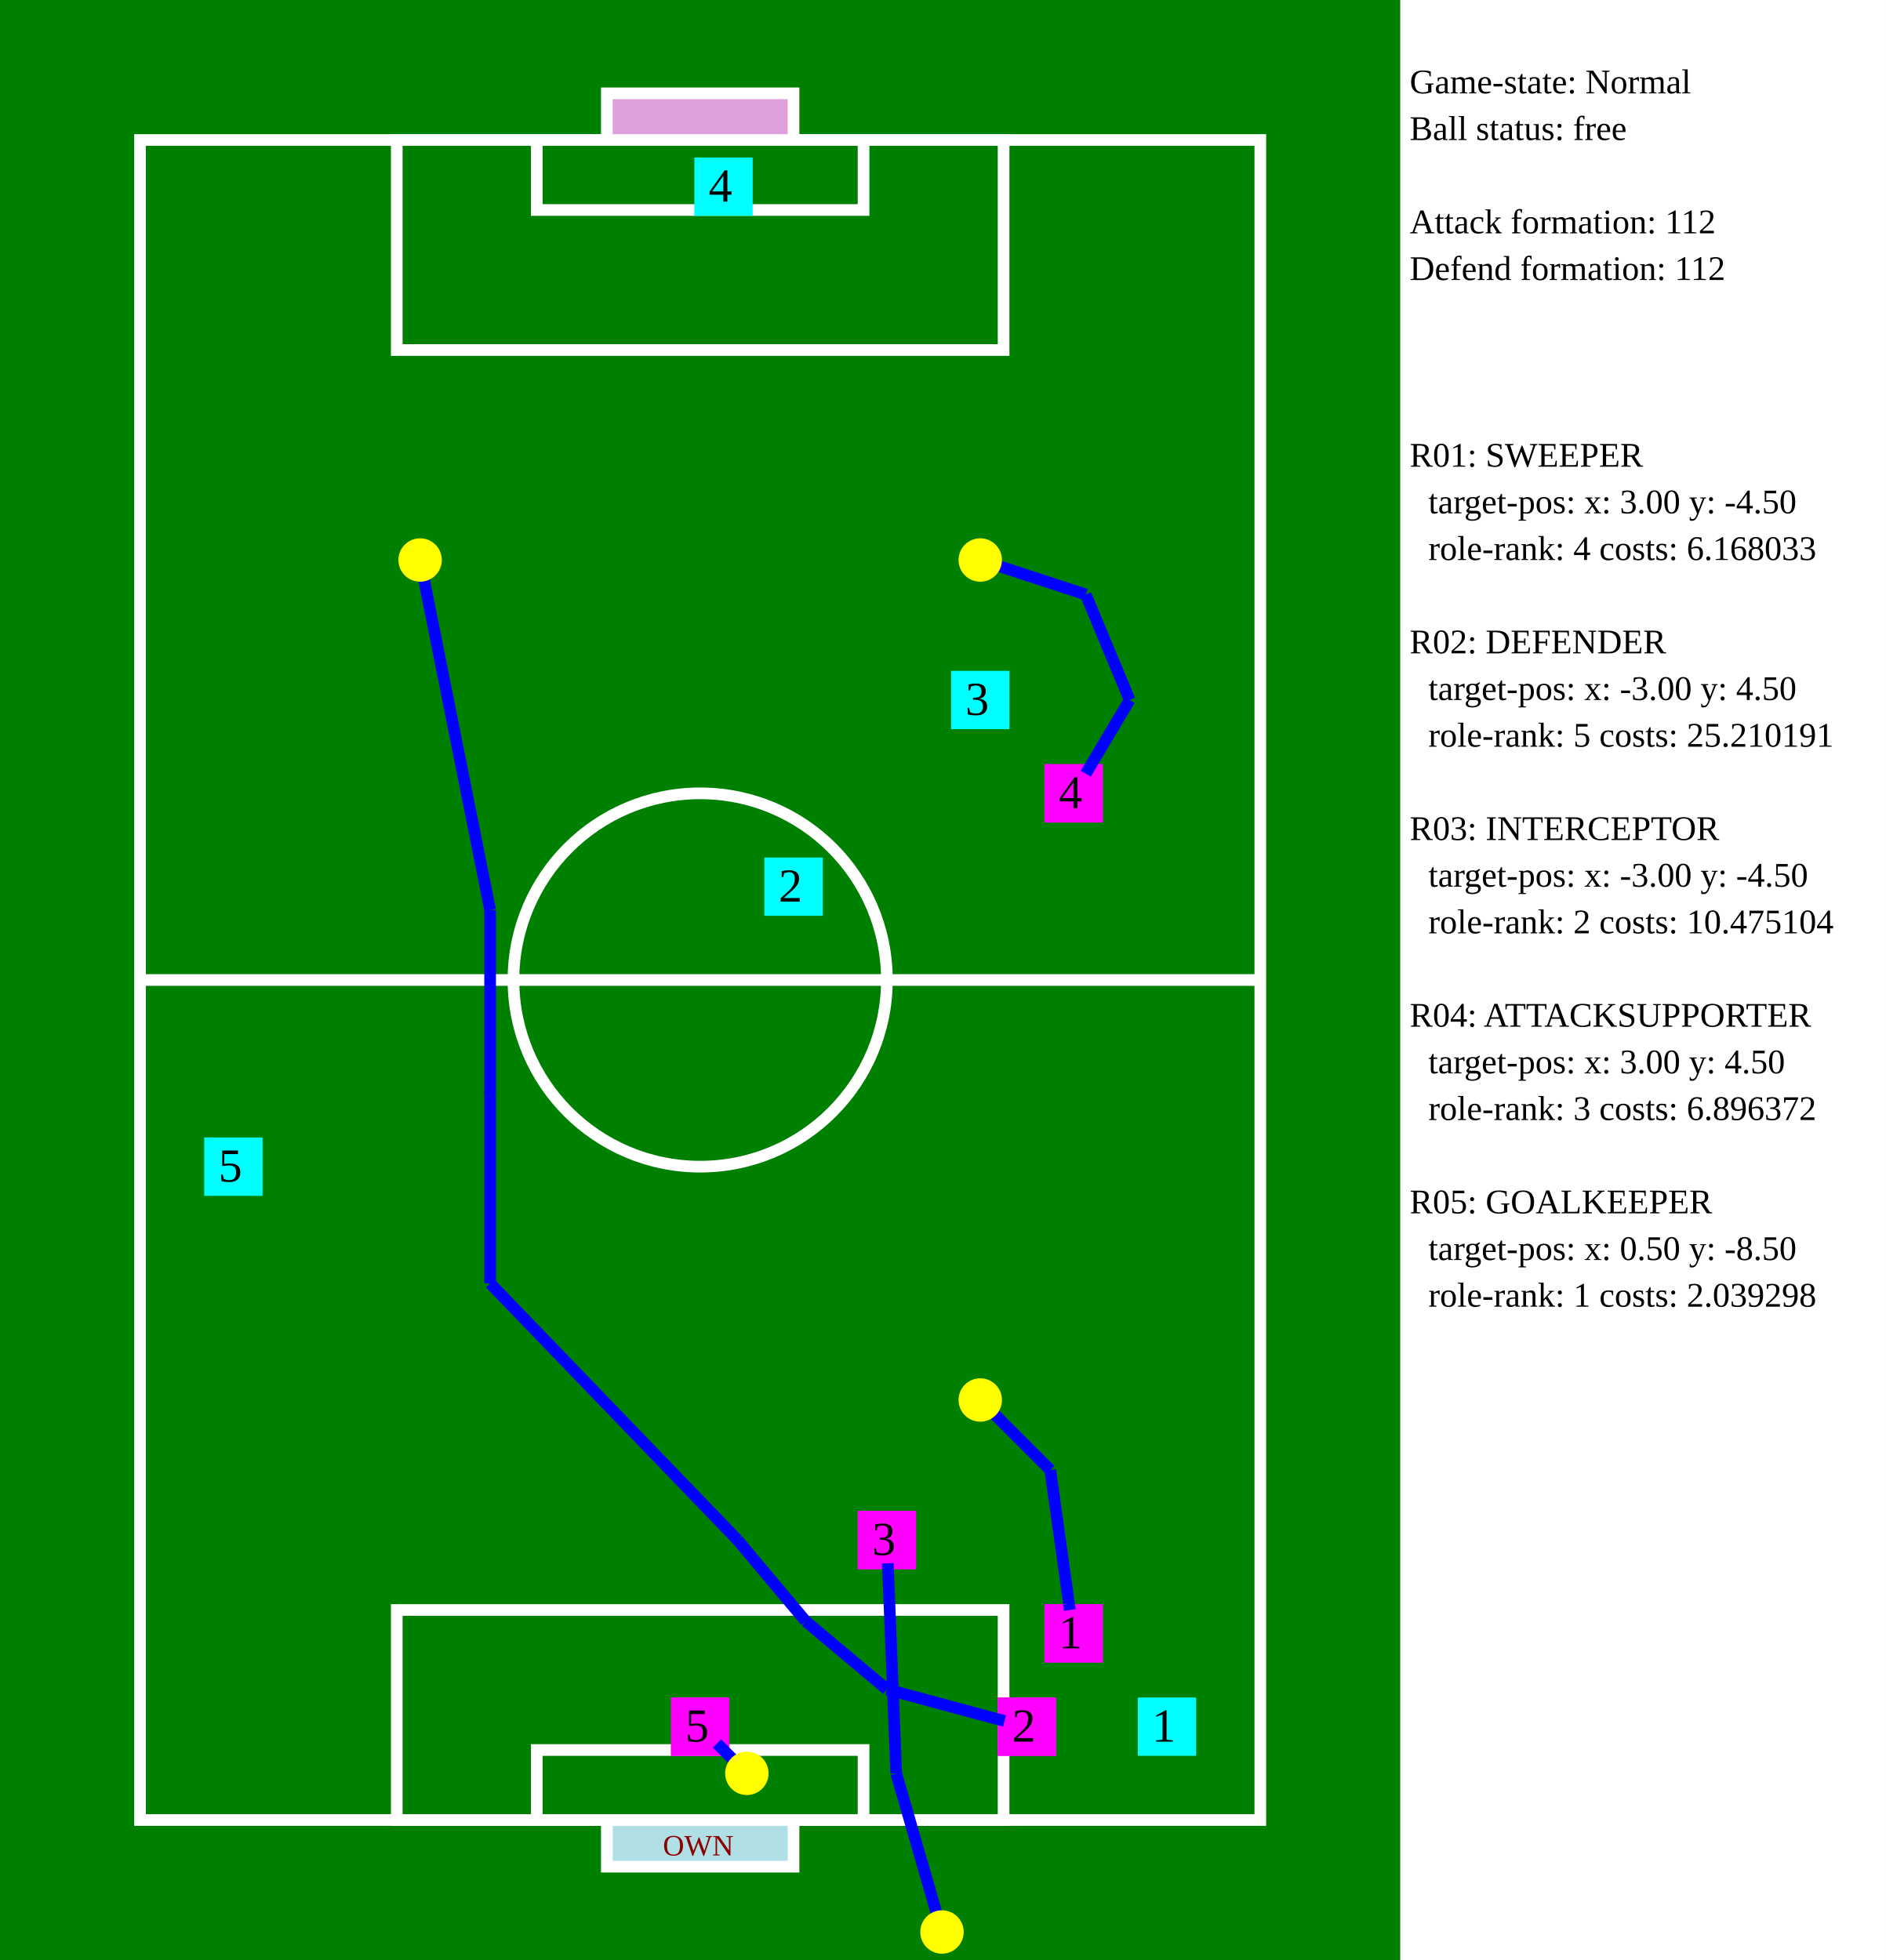
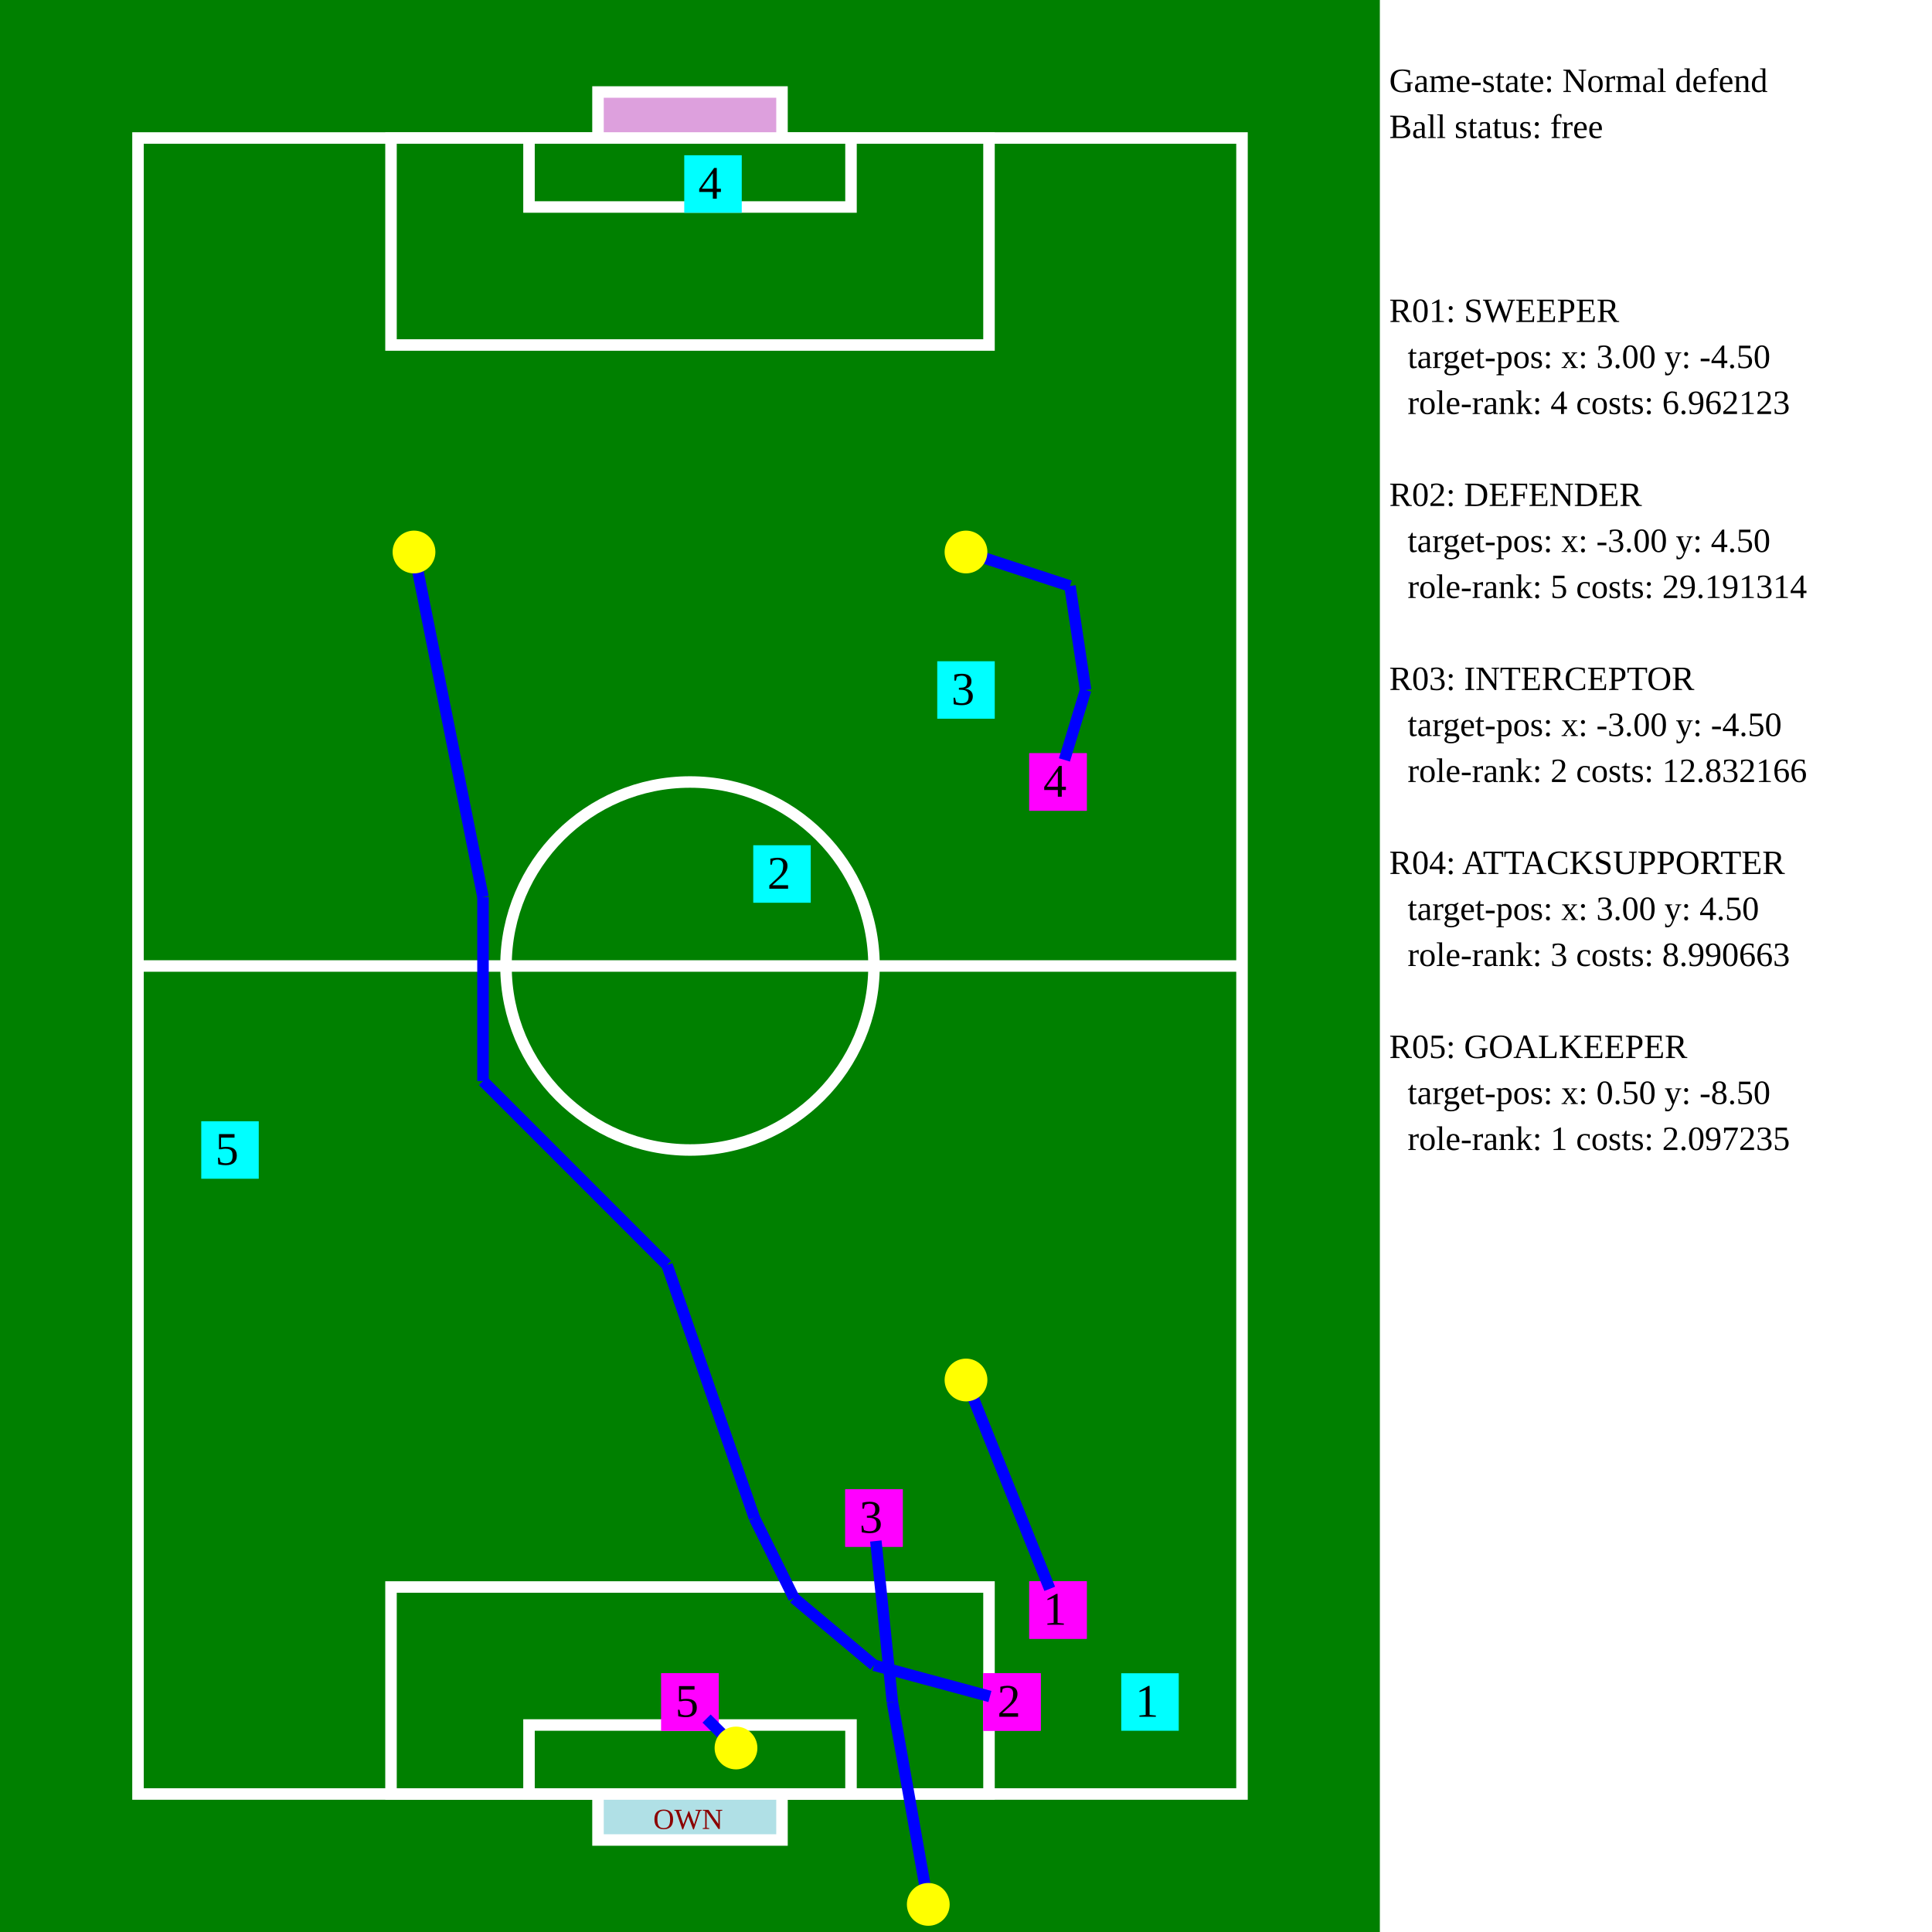
- <svg xmlns="http://www.w3.org/2000/svg" width="20.20cm" height="21.00cm" version="1.1">
+ <svg xmlns="http://www.w3.org/2000/svg" width="21.00cm" height="21.00cm" version="1.1">
  <rect x="0cm" y="0cm" width="15.00cm" height="21.00cm" fill="green" stroke-width="0.02cm" />
-   <rect x="15.00cm" y="0cm" width="5.20cm" height="21.00cm" fill="white" stroke-width="0.02cm" />
-   <text x="15.10cm" y="1.00cm" font-size="14" font-weight-absolute="bold" fill="black">Game-state: Normal</text>
+   <rect x="15.00cm" y="0cm" width="6.00cm" height="21.00cm" fill="white" stroke-width="0.02cm" />
+   <text x="15.10cm" y="1.00cm" font-size="14" font-weight-absolute="bold" fill="black">Game-state: Normal defend</text>
  <text x="15.10cm" y="1.50cm" font-size="14" font-weight-absolute="bold" fill="black">Ball status: free</text>
-   <text x="15.10cm" y="2.50cm" font-size="14" font-weight-absolute="bold" fill="black">Attack formation: 112</text>
-   <text x="15.10cm" y="3.00cm" font-size="14" font-weight-absolute="bold" fill="black">Defend formation: 112</text>
-   <text x="15.10cm" y="5.00cm" font-size="14" font-weight-absolute="bold" fill="black">R01: SWEEPER</text>
-   <text x="15.30cm" y="5.50cm" font-size="14" font-weight-absolute="bold" fill="black">target-pos: x: 3.00 y: -4.50</text>
-   <text x="15.30cm" y="6.00cm" font-size="14" font-weight-absolute="bold" fill="black">role-rank: 4 costs: 6.168033</text>
-   <text x="15.10cm" y="7.00cm" font-size="14" font-weight-absolute="bold" fill="black">R02: DEFENDER</text>
-   <text x="15.30cm" y="7.50cm" font-size="14" font-weight-absolute="bold" fill="black">target-pos: x: -3.00 y: 4.50</text>
-   <text x="15.30cm" y="8.00cm" font-size="14" font-weight-absolute="bold" fill="black">role-rank: 5 costs: 25.210191</text>
-   <text x="15.10cm" y="9.00cm" font-size="14" font-weight-absolute="bold" fill="black">R03: INTERCEPTOR</text>
-   <text x="15.30cm" y="9.50cm" font-size="14" font-weight-absolute="bold" fill="black">target-pos: x: -3.00 y: -4.50</text>
-   <text x="15.30cm" y="10.00cm" font-size="14" font-weight-absolute="bold" fill="black">role-rank: 2 costs: 10.475104</text>
-   <text x="15.10cm" y="11.00cm" font-size="14" font-weight-absolute="bold" fill="black">R04: ATTACKSUPPORTER</text>
-   <text x="15.30cm" y="11.50cm" font-size="14" font-weight-absolute="bold" fill="black">target-pos: x: 3.00 y: 4.50</text>
-   <text x="15.30cm" y="12.00cm" font-size="14" font-weight-absolute="bold" fill="black">role-rank: 3 costs: 6.896372</text>
-   <text x="15.10cm" y="13.00cm" font-size="14" font-weight-absolute="bold" fill="black">R05: GOALKEEPER</text>
-   <text x="15.30cm" y="13.50cm" font-size="14" font-weight-absolute="bold" fill="black">target-pos: x: 0.50 y: -8.50</text>
-   <text x="15.30cm" y="14.00cm" font-size="14" font-weight-absolute="bold" fill="black">role-rank: 1 costs: 2.039298</text>
+   <text x="15.10cm" y="3.50cm" font-size="14" font-weight-absolute="bold" fill="black">R01: SWEEPER</text>
+   <text x="15.30cm" y="4.00cm" font-size="14" font-weight-absolute="bold" fill="black">target-pos: x: 3.00 y: -4.50</text>
+   <text x="15.30cm" y="4.50cm" font-size="14" font-weight-absolute="bold" fill="black">role-rank: 4 costs: 6.962123</text>
+   <text x="15.10cm" y="5.50cm" font-size="14" font-weight-absolute="bold" fill="black">R02: DEFENDER</text>
+   <text x="15.30cm" y="6.00cm" font-size="14" font-weight-absolute="bold" fill="black">target-pos: x: -3.00 y: 4.50</text>
+   <text x="15.30cm" y="6.50cm" font-size="14" font-weight-absolute="bold" fill="black">role-rank: 5 costs: 29.191314</text>
+   <text x="15.10cm" y="7.50cm" font-size="14" font-weight-absolute="bold" fill="black">R03: INTERCEPTOR</text>
+   <text x="15.30cm" y="8.00cm" font-size="14" font-weight-absolute="bold" fill="black">target-pos: x: -3.00 y: -4.50</text>
+   <text x="15.30cm" y="8.50cm" font-size="14" font-weight-absolute="bold" fill="black">role-rank: 2 costs: 12.832166</text>
+   <text x="15.10cm" y="9.50cm" font-size="14" font-weight-absolute="bold" fill="black">R04: ATTACKSUPPORTER</text>
+   <text x="15.30cm" y="10.00cm" font-size="14" font-weight-absolute="bold" fill="black">target-pos: x: 3.00 y: 4.50</text>
+   <text x="15.30cm" y="10.50cm" font-size="14" font-weight-absolute="bold" fill="black">role-rank: 3 costs: 8.990663</text>
+   <text x="15.10cm" y="11.50cm" font-size="14" font-weight-absolute="bold" fill="black">R05: GOALKEEPER</text>
+   <text x="15.30cm" y="12.00cm" font-size="14" font-weight-absolute="bold" fill="black">target-pos: x: 0.50 y: -8.50</text>
+   <text x="15.30cm" y="12.50cm" font-size="14" font-weight-absolute="bold" fill="black">role-rank: 1 costs: 2.097235</text>
  <rect x="1.50cm" y="1.50cm" width="12.00cm" height="18.00cm" fill="none" stroke="white" stroke-width="0.125cm" />
  <line x1="1.50cm" y1="10.50cm" x2="13.50cm" y2="10.50cm" stroke-width="0.125cm" stroke="white" />
  <circle cx="7.50cm" cy="10.50cm" r="2.00cm" fill="none" stroke="white" stroke-width="0.125cm" />
  <rect x="4.25cm" y="1.50cm" width="6.50cm" height="2.25cm" fill="green" stroke="white" stroke-width="0.125cm" />
  <rect x="4.25cm" y="17.25cm" width="6.50cm" height="2.25cm" fill="green" stroke="white" stroke-width="0.125cm" />
  <rect x="5.75cm" y="1.50cm" width="3.50cm" height="0.75cm" fill="green" stroke="white" stroke-width="0.125cm" />
  <rect x="5.75cm" y="18.75cm" width="3.50cm" height="0.75cm" fill="green" stroke="white" stroke-width="0.125cm" />
  <rect x="6.50cm" y="1.00cm" width="2.00cm" height="0.50cm" fill="plum" stroke="white" stroke-width="0.125cm" />
  <rect x="6.50cm" y="19.50cm" width="2.00cm" height="0.50cm" fill="powderblue" stroke="white" stroke-width="0.125cm" />
  <text x="7.10cm" y="19.88cm" fill="darkred">OWN</text>
  <rect x="12.25cm" y="18.25cm" width="0.50cm" height="0.50cm" fill="cyan" stroke="cyan" stroke-width="0.125cm" />
  <text x="12.34cm" y="18.66cm" font-size="large" font-weight-absolute="bold" fill="black">1</text>
  <rect x="8.25cm" y="9.25cm" width="0.50cm" height="0.50cm" fill="cyan" stroke="cyan" stroke-width="0.125cm" />
  <text x="8.34cm" y="9.66cm" font-size="large" font-weight-absolute="bold" fill="black">2</text>
  <rect x="10.25cm" y="7.25cm" width="0.50cm" height="0.50cm" fill="cyan" stroke="cyan" stroke-width="0.125cm" />
  <text x="10.34cm" y="7.66cm" font-size="large" font-weight-absolute="bold" fill="black">3</text>
  <rect x="7.50cm" y="1.75cm" width="0.50cm" height="0.50cm" fill="cyan" stroke="cyan" stroke-width="0.125cm" />
  <text x="7.59cm" y="2.16cm" font-size="large" font-weight-absolute="bold" fill="black">4</text>
  <rect x="2.25cm" y="12.25cm" width="0.50cm" height="0.50cm" fill="cyan" stroke="cyan" stroke-width="0.125cm" />
  <text x="2.34cm" y="12.66cm" font-size="large" font-weight-absolute="bold" fill="black">5</text>
  <rect x="11.25cm" y="17.25cm" width="0.50cm" height="0.50cm" fill="magenta" stroke="magenta" stroke-width="0.125cm" />
  <rect x="10.75cm" y="18.25cm" width="0.50cm" height="0.50cm" fill="magenta" stroke="magenta" stroke-width="0.125cm" />
  <rect x="9.25cm" y="16.25cm" width="0.50cm" height="0.50cm" fill="magenta" stroke="magenta" stroke-width="0.125cm" />
  <rect x="11.25cm" y="8.25cm" width="0.50cm" height="0.50cm" fill="magenta" stroke="magenta" stroke-width="0.125cm" />
  <rect x="7.25cm" y="18.25cm" width="0.50cm" height="0.50cm" fill="magenta" stroke="magenta" stroke-width="0.125cm" />
  <rect x="11.25cm" y="17.25cm" width="0.50cm" height="0.50cm" fill="magenta" stroke="magenta" stroke-width="0.125cm" />
-   <line x1="11.46cm" y1="17.25cm" x2="11.25cm" y2="15.75cm" stroke-width="0.125cm" stroke="blue" />
-   <line x1="11.25cm" y1="15.75cm" x2="10.50cm" y2="15.00cm" stroke-width="0.125cm" stroke="blue" />
+   <line x1="11.41cm" y1="17.27cm" x2="10.50cm" y2="15.00cm" stroke-width="0.125cm" stroke="blue" />
  <circle cx="10.50cm" cy="15.00cm" r="0.17cm" fill="yellow" stroke="yellow" stroke-width="0.125cm" />
  <rect x="10.75cm" y="18.25cm" width="0.50cm" height="0.50cm" fill="magenta" stroke="magenta" stroke-width="0.125cm" />
  <line x1="10.76cm" y1="18.44cm" x2="9.50cm" y2="18.10cm" stroke-width="0.125cm" stroke="blue" />
  <line x1="9.50cm" y1="18.10cm" x2="8.63cm" y2="17.37cm" stroke-width="0.125cm" stroke="blue" />
-   <line x1="8.63cm" y1="17.37cm" x2="7.90cm" y2="16.50cm" stroke-width="0.125cm" stroke="blue" />
-   <line x1="7.90cm" y1="16.50cm" x2="5.25cm" y2="13.75cm" stroke-width="0.125cm" stroke="blue" />
-   <line x1="5.25cm" y1="13.75cm" x2="5.25cm" y2="11.75cm" stroke-width="0.125cm" stroke="blue" />
+   <line x1="8.63cm" y1="17.37cm" x2="8.20cm" y2="16.50cm" stroke-width="0.125cm" stroke="blue" />
+   <line x1="8.20cm" y1="16.50cm" x2="7.25cm" y2="13.75cm" stroke-width="0.125cm" stroke="blue" />
+   <line x1="7.25cm" y1="13.75cm" x2="5.25cm" y2="11.75cm" stroke-width="0.125cm" stroke="blue" />
  <line x1="5.25cm" y1="11.75cm" x2="5.25cm" y2="9.75cm" stroke-width="0.125cm" stroke="blue" />
  <line x1="5.25cm" y1="9.75cm" x2="4.50cm" y2="6.00cm" stroke-width="0.125cm" stroke="blue" />
  <circle cx="4.50cm" cy="6.00cm" r="0.17cm" fill="yellow" stroke="yellow" stroke-width="0.125cm" />
  <rect x="9.25cm" y="16.25cm" width="0.50cm" height="0.50cm" fill="magenta" stroke="magenta" stroke-width="0.125cm" />
-   <line x1="9.51cm" y1="16.75cm" x2="9.60cm" y2="19.00cm" stroke-width="0.125cm" stroke="blue" />
-   <line x1="9.60cm" y1="19.00cm" x2="10.09cm" y2="20.70cm" stroke-width="0.125cm" stroke="blue" />
+   <line x1="9.52cm" y1="16.75cm" x2="9.70cm" y2="18.50cm" stroke-width="0.125cm" stroke="blue" />
+   <line x1="9.70cm" y1="18.50cm" x2="10.09cm" y2="20.70cm" stroke-width="0.125cm" stroke="blue" />
  <circle cx="10.09cm" cy="20.70cm" r="0.17cm" fill="yellow" stroke="yellow" stroke-width="0.125cm" />
  <rect x="11.25cm" y="8.25cm" width="0.50cm" height="0.50cm" fill="magenta" stroke="magenta" stroke-width="0.125cm" />
-   <line x1="11.63cm" y1="8.29cm" x2="12.10cm" y2="7.50cm" stroke-width="0.125cm" stroke="blue" />
-   <line x1="12.10cm" y1="7.50cm" x2="11.63cm" y2="6.37cm" stroke-width="0.125cm" stroke="blue" />
+   <line x1="11.57cm" y1="8.26cm" x2="11.80cm" y2="7.50cm" stroke-width="0.125cm" stroke="blue" />
+   <line x1="11.80cm" y1="7.50cm" x2="11.63cm" y2="6.37cm" stroke-width="0.125cm" stroke="blue" />
  <line x1="11.63cm" y1="6.37cm" x2="10.50cm" y2="6.00cm" stroke-width="0.125cm" stroke="blue" />
  <circle cx="10.50cm" cy="6.00cm" r="0.17cm" fill="yellow" stroke="yellow" stroke-width="0.125cm" />
  <rect x="7.25cm" y="18.25cm" width="0.50cm" height="0.50cm" fill="magenta" stroke="magenta" stroke-width="0.125cm" />
  <line x1="7.68cm" y1="18.68cm" x2="8.00cm" y2="19.00cm" stroke-width="0.125cm" stroke="blue" />
  <circle cx="8.00cm" cy="19.00cm" r="0.17cm" fill="yellow" stroke="yellow" stroke-width="0.125cm" />
  <text x="11.34cm" y="17.66cm" font-size="large" font-weight-absolute="bold" fill="black">1</text>
  <text x="10.84cm" y="18.66cm" font-size="large" font-weight-absolute="bold" fill="black">2</text>
  <text x="9.34cm" y="16.66cm" font-size="large" font-weight-absolute="bold" fill="black">3</text>
  <text x="11.34cm" y="8.66cm" font-size="large" font-weight-absolute="bold" fill="black">4</text>
  <text x="7.34cm" y="18.66cm" font-size="large" font-weight-absolute="bold" fill="black">5</text>
  <circle cx="12.50cm" cy="38.00cm" r="0.11cm" fill="orange" stroke="orange" stroke-width="0.125cm" />
</svg>
